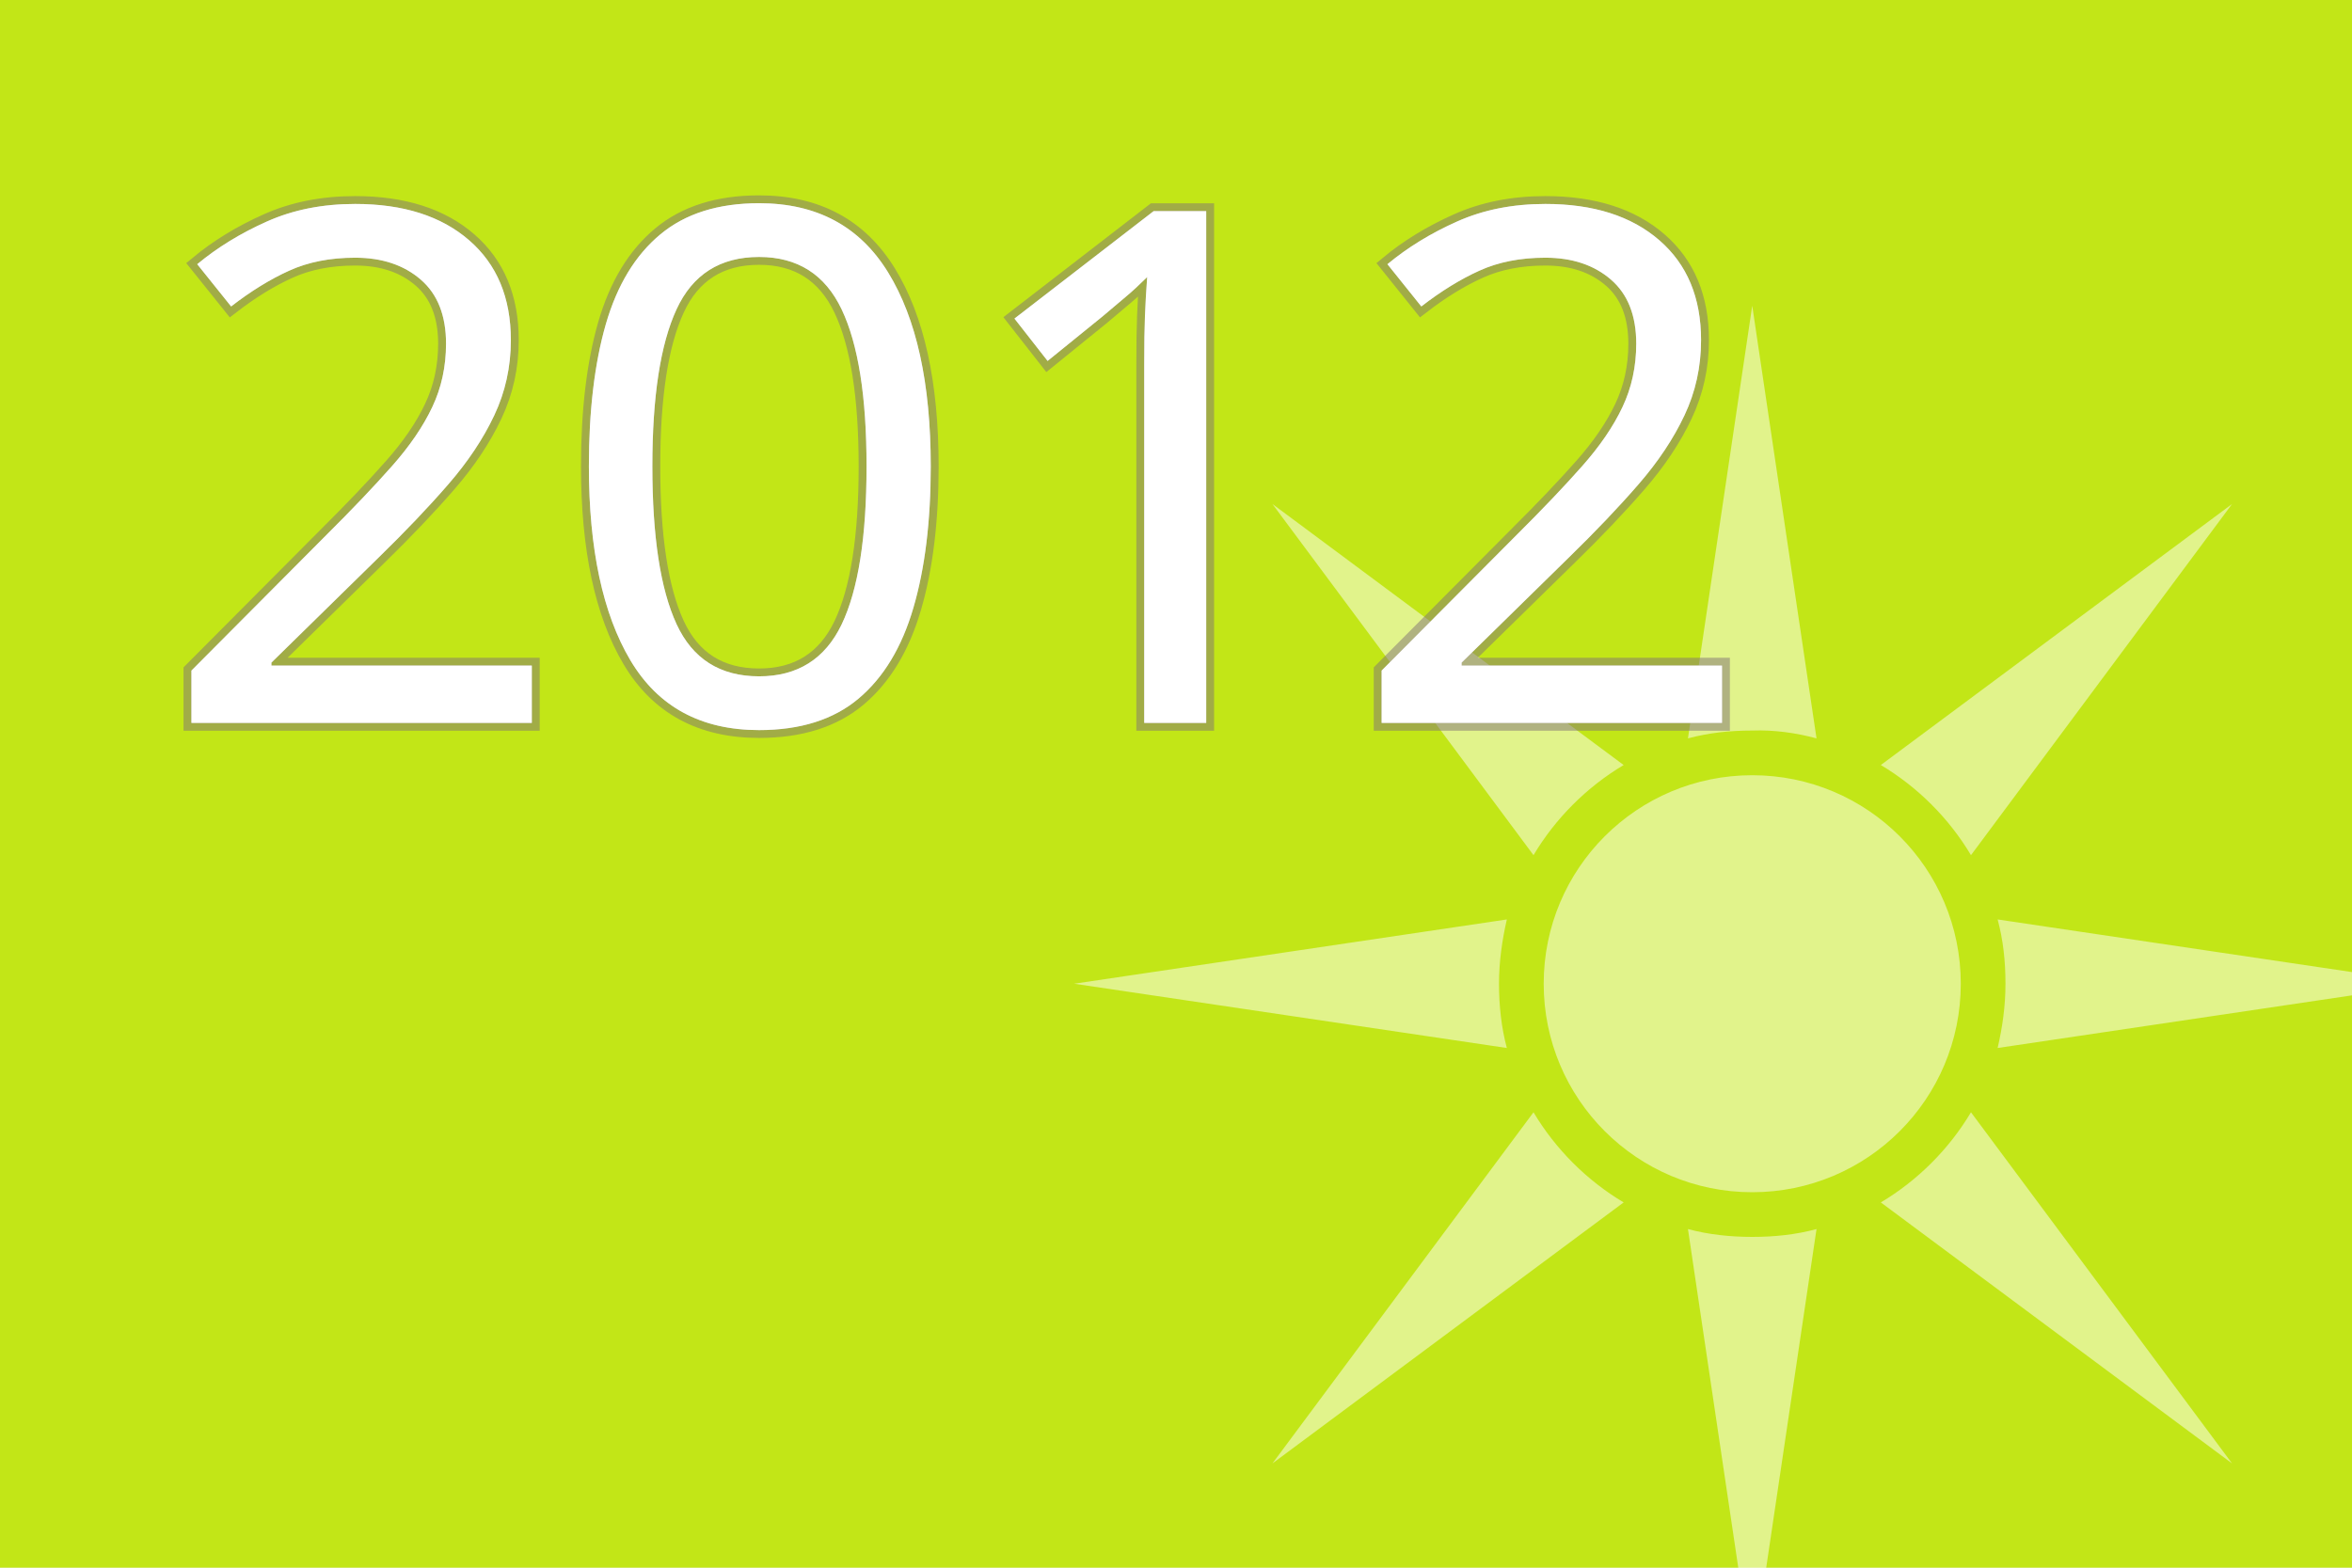
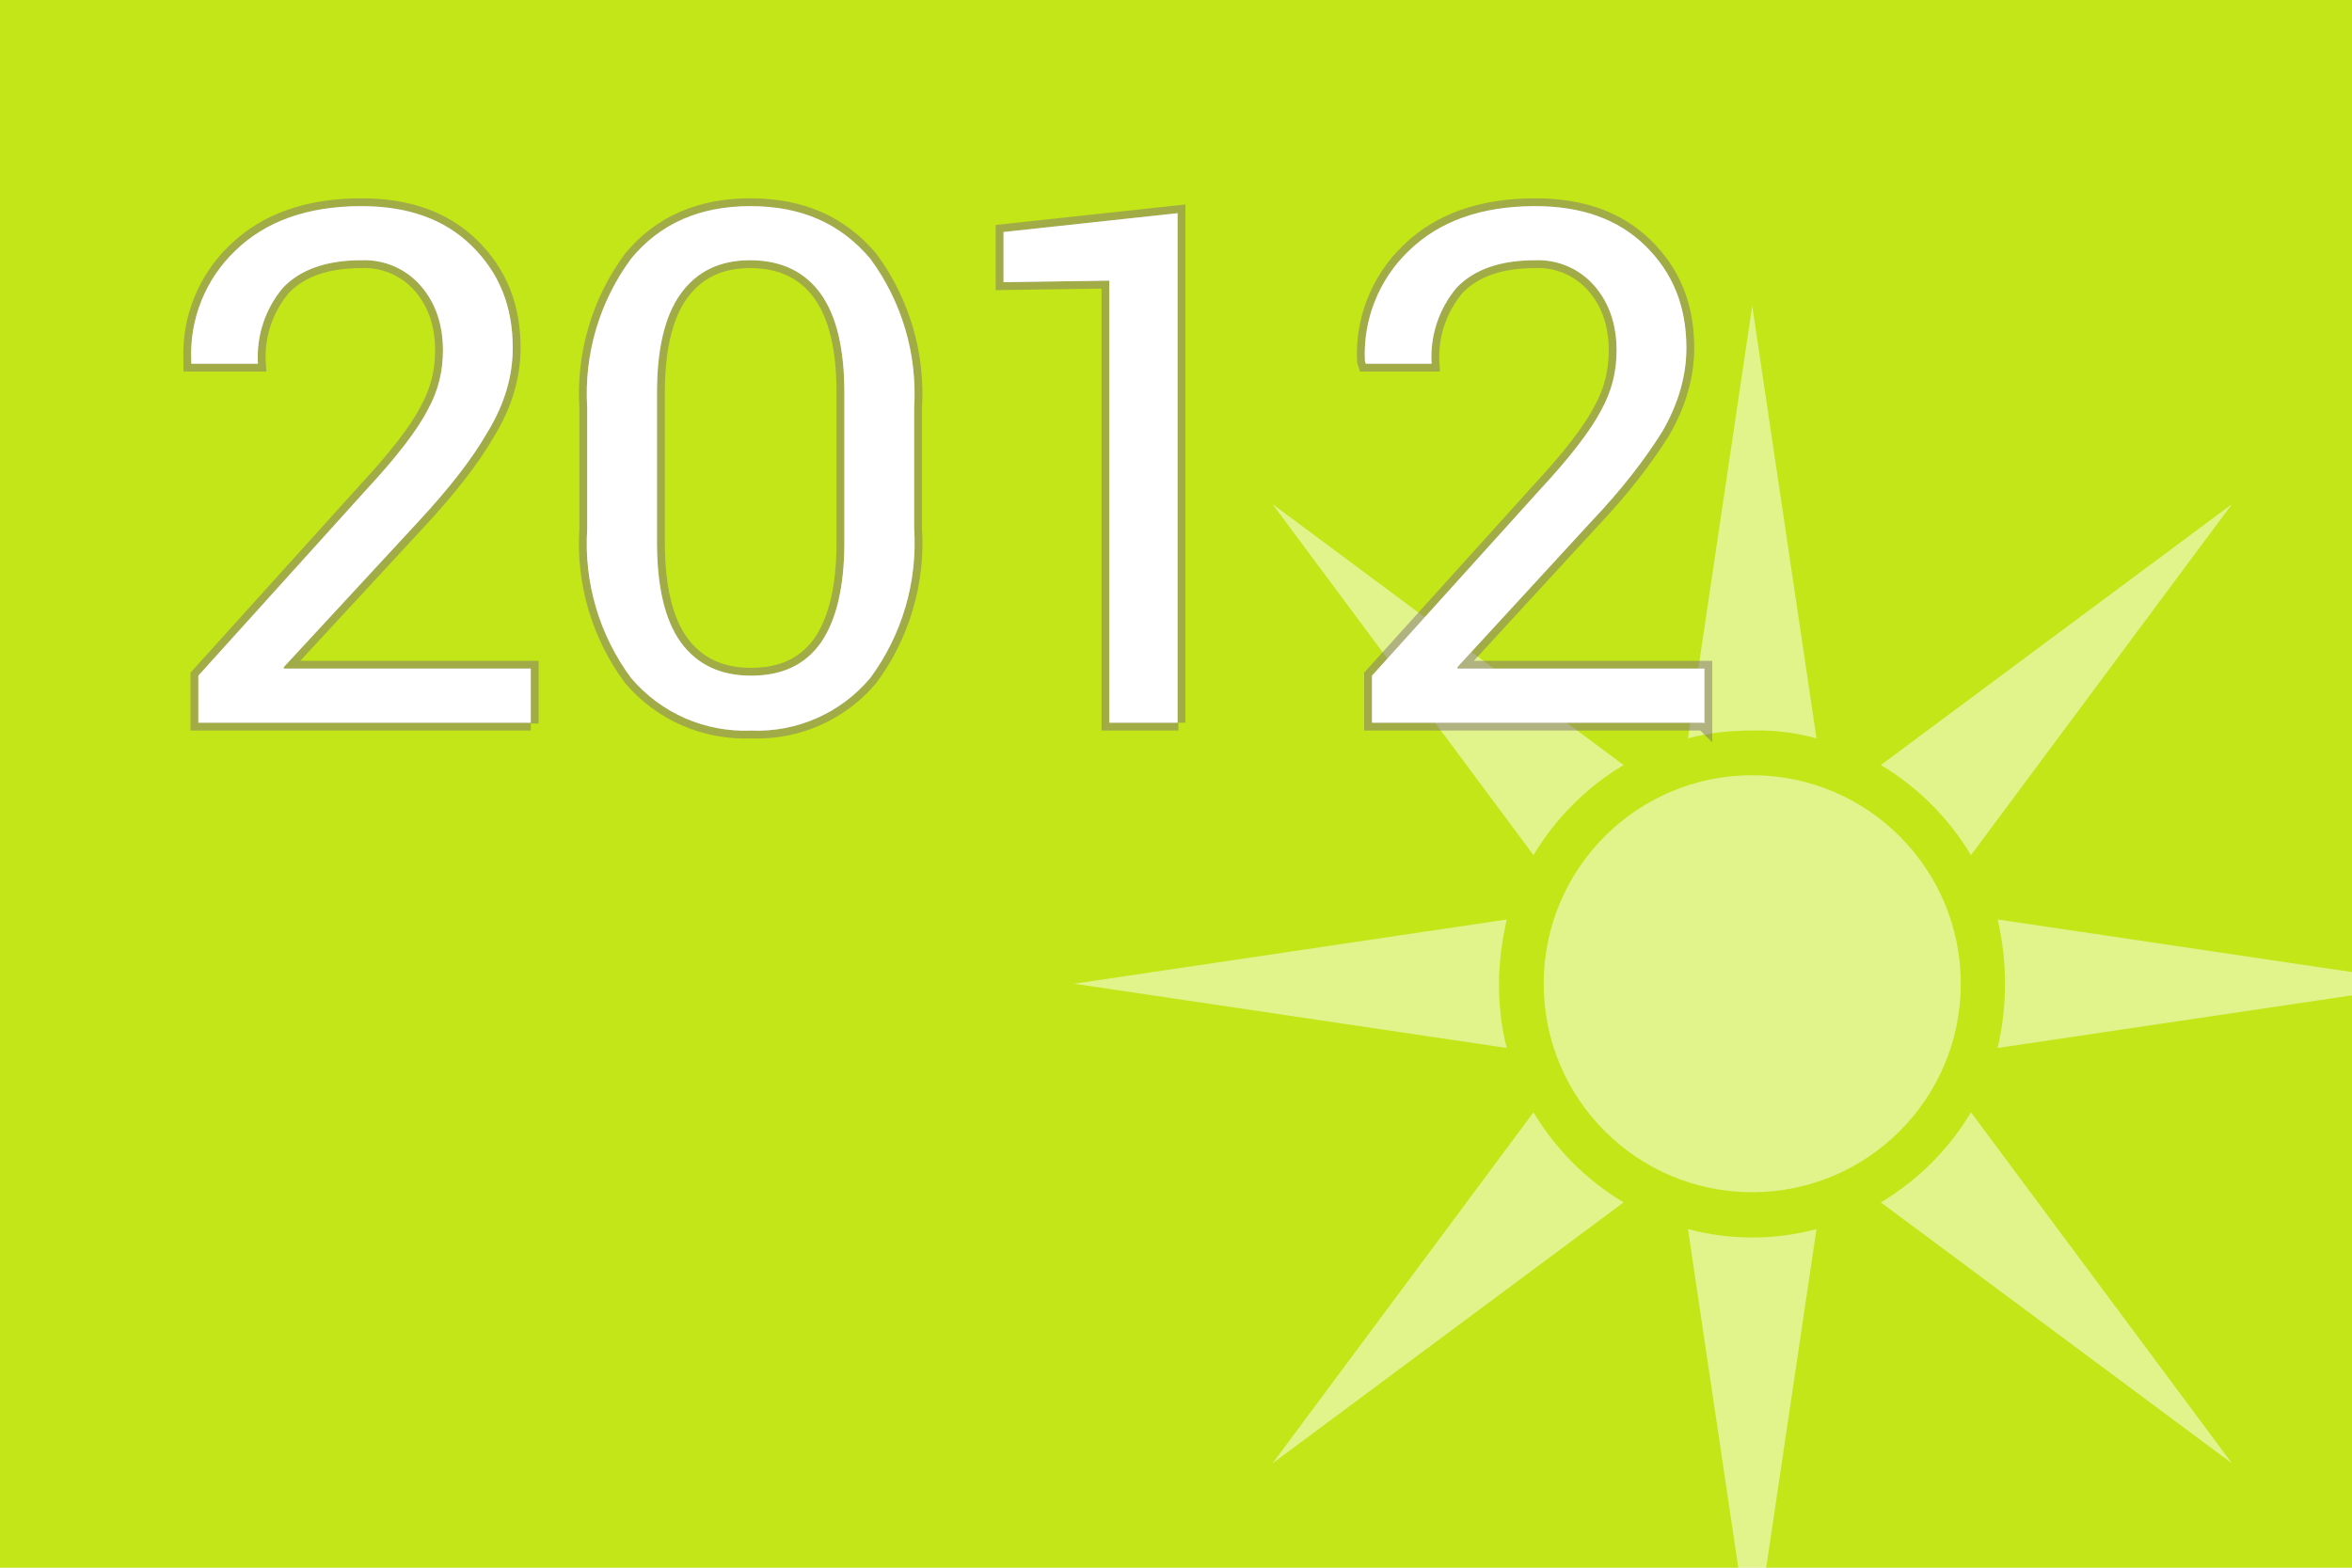
<svg xmlns="http://www.w3.org/2000/svg" width="300" height="200">
-   <path fill-rule="evenodd" clip-rule="evenodd" fill="#C2E617" d="M0 0h300v200H0z" />
-   <path fill-rule="evenodd" clip-rule="evenodd" fill="#FFF" d="M231.7 94.2L223.5 39l-8.2 55.2c2.6-.7 5.3-1 8.2-1 2.8-.1 5.6.3 8.2 1zm19.7 14.9l33.3-44.8-44.8 33.3c4.7 2.8 8.7 6.8 11.5 11.5zm-44.3-11.5l-44.8-33.3 33.3 44.8c2.8-4.7 6.8-8.7 11.5-11.5zM310 125.5l-55.2-8.2c.7 2.6 1 5.3 1 8.2s-.4 5.6-1 8.2l55.2-8.2zm-86.5-26.6c-14.7 0-26.6 11.9-26.6 26.6s11.9 26.6 26.6 26.6 26.6-11.9 26.6-26.6-11.9-26.6-26.6-26.6zm-32.3 26.6c0-2.8.4-5.6 1-8.2l-55.2 8.2 55.2 8.2c-.7-2.6-1-5.4-1-8.2zm48.7 27.9l44.8 33.3-33.3-44.8c-2.8 4.7-6.8 8.7-11.5 11.5zm-24.6 3.4l8.2 55.2 8.2-55.2c-2.6.7-5.3 1-8.2 1-2.8 0-5.6-.3-8.2-1zm-19.7-14.9l-33.3 44.8 44.8-33.3c-4.7-2.8-8.7-6.8-11.5-11.5z" opacity=".502" />
-   <g>
-     <text transform="matrix(1.006 0 0 1 20 92.221)" fill="#FFF" font-family="'Roboto-Regular'" font-size="91.436" letter-spacing="-2">2012</text>
-     <text transform="matrix(1.006 0 0 1 20 92.221)" fill="none" stroke="#807175" stroke-width="2" font-family="'Roboto-Regular'" font-size="91.436" letter-spacing="-2" opacity=".5">2012</text>
-     <text transform="matrix(1.006 0 0 1 20 92.221)" fill="#FFF" font-family="'Roboto-Regular'" font-size="91.436" letter-spacing="-2">2012</text>
-   </g>
+   <path fill="#C2E617" d="M0 0h300v200H0V0z" />
+   <path fill="#FFF" d="M231.7 94.2L223.5 39l-8.2 55.2c2.6-.7 5.3-1 8.2-1a28 28 0 018.2 1zm19.7 14.9l33.3-44.8-44.8 33.3c4.7 2.8 8.7 6.8 11.5 11.5zm-44.3-11.5l-44.8-33.3 33.3 44.8c2.8-4.7 6.8-8.7 11.5-11.5zM310 125.5l-55.2-8.2a36.1 36.1 0 010 16.4l55.2-8.2zm-86.5-26.6a26.6 26.6 0 100 53.2 26.6 26.6 0 000-53.2zm-32.3 26.6c0-2.8.4-5.6 1-8.2l-55.2 8.2 55.2 8.2c-.7-2.6-1-5.4-1-8.2zm48.7 27.9l44.8 33.3-33.3-44.8a33.3 33.3 0 01-11.5 11.5zm-24.6 3.4l8.2 55.2 8.2-55.2a31.8 31.8 0 01-16.4 0zm-19.7-14.9l-33.3 44.8 44.8-33.3a33.3 33.3 0 01-11.5-11.5z" opacity=".5" />
+   <path d="M67.7 92.2H25.3v-6l21.4-23.7c3.9-4.2 6.5-7.6 7.8-10.1 1.4-2.5 2-5 2-7.7 0-3.2-.9-6-2.8-8.2a9.5 9.5 0 00-7.6-3.3c-4.5 0-7.8 1.2-10 3.5a13.7 13.7 0 00-3.2 9.7h-8.5V46A18.2 18.2 0 0130 32c3.9-3.8 9.3-5.7 16.1-5.7 6 0 10.6 1.7 14 5 3.6 3.5 5.3 7.8 5.3 13.1 0 3.5-1 7.1-3.2 10.7-2 3.5-5 7.3-8.8 11.4L36.2 85.1v.2h31.5v7zm48.9-24.8a29 29 0 01-5.6 19.1 18.8 18.8 0 01-15.2 6.7 19 19 0 01-15.3-6.7 28.8 28.8 0 01-5.6-19V52a29 29 0 015.6-19c3.7-4.5 8.8-6.7 15.2-6.7 6.5 0 11.5 2.2 15.3 6.7a29 29 0 015.6 19v15.4zm-8.9-17.3c0-5.6-1-9.8-3-12.6s-5-4.3-9-4.3c-3.9 0-6.8 1.4-8.9 4.3-2 2.8-3 7-3 12.6v19.1c0 5.6 1 9.9 3 12.7 2.1 2.9 5.1 4.3 9 4.3 4 0 6.9-1.4 8.9-4.2 2-2.9 3-7.2 3-12.8v-19zm42.6 42.1h-8.8V35.8L128 36v-6.4l22.2-2.4v65zm67 0H175v-6l21.4-23.7c3.9-4.2 6.5-7.6 7.8-10.1 1.4-2.5 2-5 2-7.7 0-3.2-.9-6-2.8-8.2a9.5 9.5 0 00-7.6-3.3c-4.5 0-7.8 1.2-10 3.5a13.7 13.7 0 00-3.2 9.7h-8.4l-.1-.3a18.2 18.2 0 015.6-14.1c3.9-3.8 9.3-5.7 16.1-5.7 6 0 10.6 1.7 14 5 3.6 3.5 5.3 7.8 5.3 13.1 0 3.5-1 7.1-3.1 10.7-2.2 3.5-5.1 7.3-9 11.4l-17.1 18.6v.2h31.5v7z" fill="#FFF" />
+   <path d="M67.7 92.2H25.3v-6l21.4-23.7c3.9-4.2 6.5-7.6 7.8-10.1 1.4-2.5 2-5 2-7.7 0-3.2-.9-6-2.8-8.2a9.5 9.5 0 00-7.6-3.3c-4.5 0-7.8 1.2-10 3.5a13.7 13.7 0 00-3.2 9.7h-8.5V46A18.2 18.2 0 0130 32c3.9-3.8 9.3-5.7 16.1-5.7 6 0 10.6 1.7 14 5 3.6 3.5 5.3 7.8 5.3 13.1 0 3.5-1 7.1-3.2 10.7-2 3.5-5 7.3-8.8 11.4L36.2 85.1v.2h31.5v7zm48.9-24.8a29 29 0 01-5.6 19.1 18.8 18.8 0 01-15.2 6.7 19 19 0 01-15.3-6.7 28.8 28.8 0 01-5.6-19V52a29 29 0 015.6-19c3.7-4.5 8.8-6.7 15.2-6.7 6.5 0 11.5 2.2 15.3 6.7a29 29 0 015.6 19v15.4zm-8.9-17.3c0-5.6-1-9.8-3-12.6s-5-4.3-9-4.3c-3.9 0-6.8 1.4-8.9 4.3-2 2.8-3 7-3 12.6v19.1c0 5.6 1 9.9 3 12.7 2.1 2.9 5.1 4.3 9 4.3 4 0 6.9-1.4 8.9-4.2 2-2.9 3-7.2 3-12.8v-19zm42.6 42.1h-8.8V35.8L128 36v-6.4l22.2-2.4v65zm67 0H175v-6l21.4-23.7c3.9-4.2 6.5-7.6 7.8-10.1 1.4-2.5 2-5 2-7.7 0-3.2-.9-6-2.8-8.2a9.5 9.5 0 00-7.6-3.3c-4.5 0-7.8 1.2-10 3.5a13.7 13.7 0 00-3.2 9.7h-8.4l-.1-.3a18.2 18.2 0 015.6-14.1c3.9-3.8 9.3-5.7 16.1-5.7 6 0 10.6 1.7 14 5 3.6 3.5 5.3 7.8 5.3 13.1 0 3.5-1 7.1-3.1 10.7-2.2 3.5-5.1 7.3-9 11.4l-17.1 18.6v.2h31.5v7z" opacity=".5" fill="none" stroke="#807175" stroke-width="2" />
+   <path d="M67.7 92.2H25.3v-6l21.4-23.7c3.9-4.2 6.5-7.6 7.8-10.1 1.4-2.5 2-5 2-7.7 0-3.2-.9-6-2.8-8.2a9.5 9.5 0 00-7.6-3.3c-4.5 0-7.8 1.2-10 3.5a13.7 13.7 0 00-3.2 9.7h-8.5V46A18.2 18.2 0 0130 32c3.9-3.8 9.3-5.7 16.1-5.7 6 0 10.6 1.7 14 5 3.6 3.5 5.3 7.8 5.3 13.1 0 3.5-1 7.1-3.2 10.7-2 3.5-5 7.3-8.8 11.4L36.2 85.1v.2h31.5v7zm48.9-24.8a29 29 0 01-5.6 19.1 18.8 18.8 0 01-15.2 6.7 19 19 0 01-15.3-6.7 28.8 28.8 0 01-5.6-19V52a29 29 0 015.6-19c3.7-4.5 8.8-6.7 15.2-6.7 6.5 0 11.5 2.2 15.3 6.7a29 29 0 015.6 19v15.4zm-8.9-17.3c0-5.6-1-9.8-3-12.6s-5-4.3-9-4.3c-3.9 0-6.8 1.4-8.9 4.3-2 2.8-3 7-3 12.6v19.1c0 5.6 1 9.9 3 12.7 2.1 2.9 5.1 4.3 9 4.3 4 0 6.9-1.4 8.9-4.2 2-2.9 3-7.2 3-12.8v-19zm42.6 42.1h-8.8V35.8L128 36v-6.4l22.2-2.4v65zm67 0H175v-6l21.4-23.7c3.9-4.2 6.5-7.6 7.8-10.1 1.4-2.5 2-5 2-7.7 0-3.2-.9-6-2.8-8.2a9.5 9.5 0 00-7.6-3.3c-4.5 0-7.8 1.2-10 3.5a13.7 13.7 0 00-3.2 9.7h-8.4l-.1-.3a18.2 18.2 0 015.6-14.1c3.9-3.8 9.3-5.7 16.1-5.7 6 0 10.6 1.7 14 5 3.6 3.5 5.3 7.8 5.3 13.1 0 3.5-1 7.1-3.1 10.7-2.2 3.5-5.1 7.3-9 11.4l-17.1 18.6v.2h31.5v7z" fill="#FFF" />
</svg>
